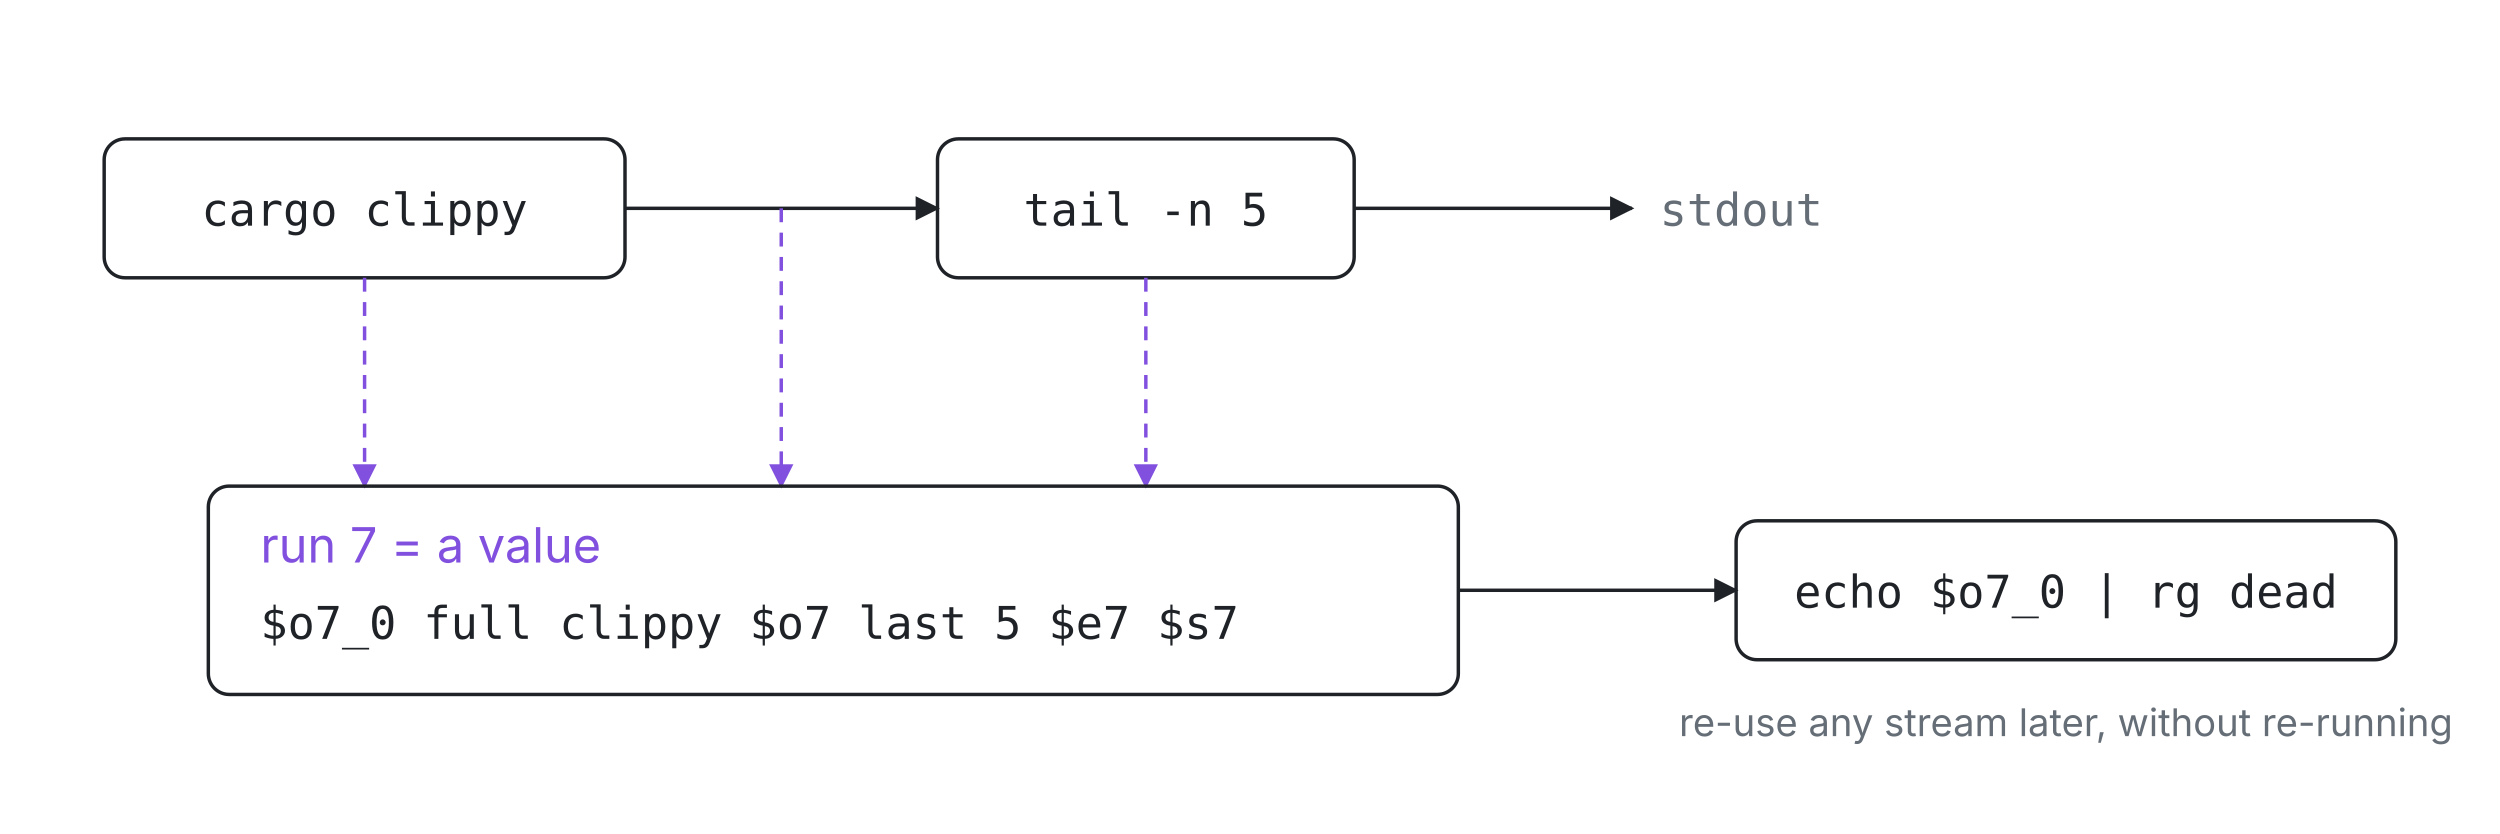
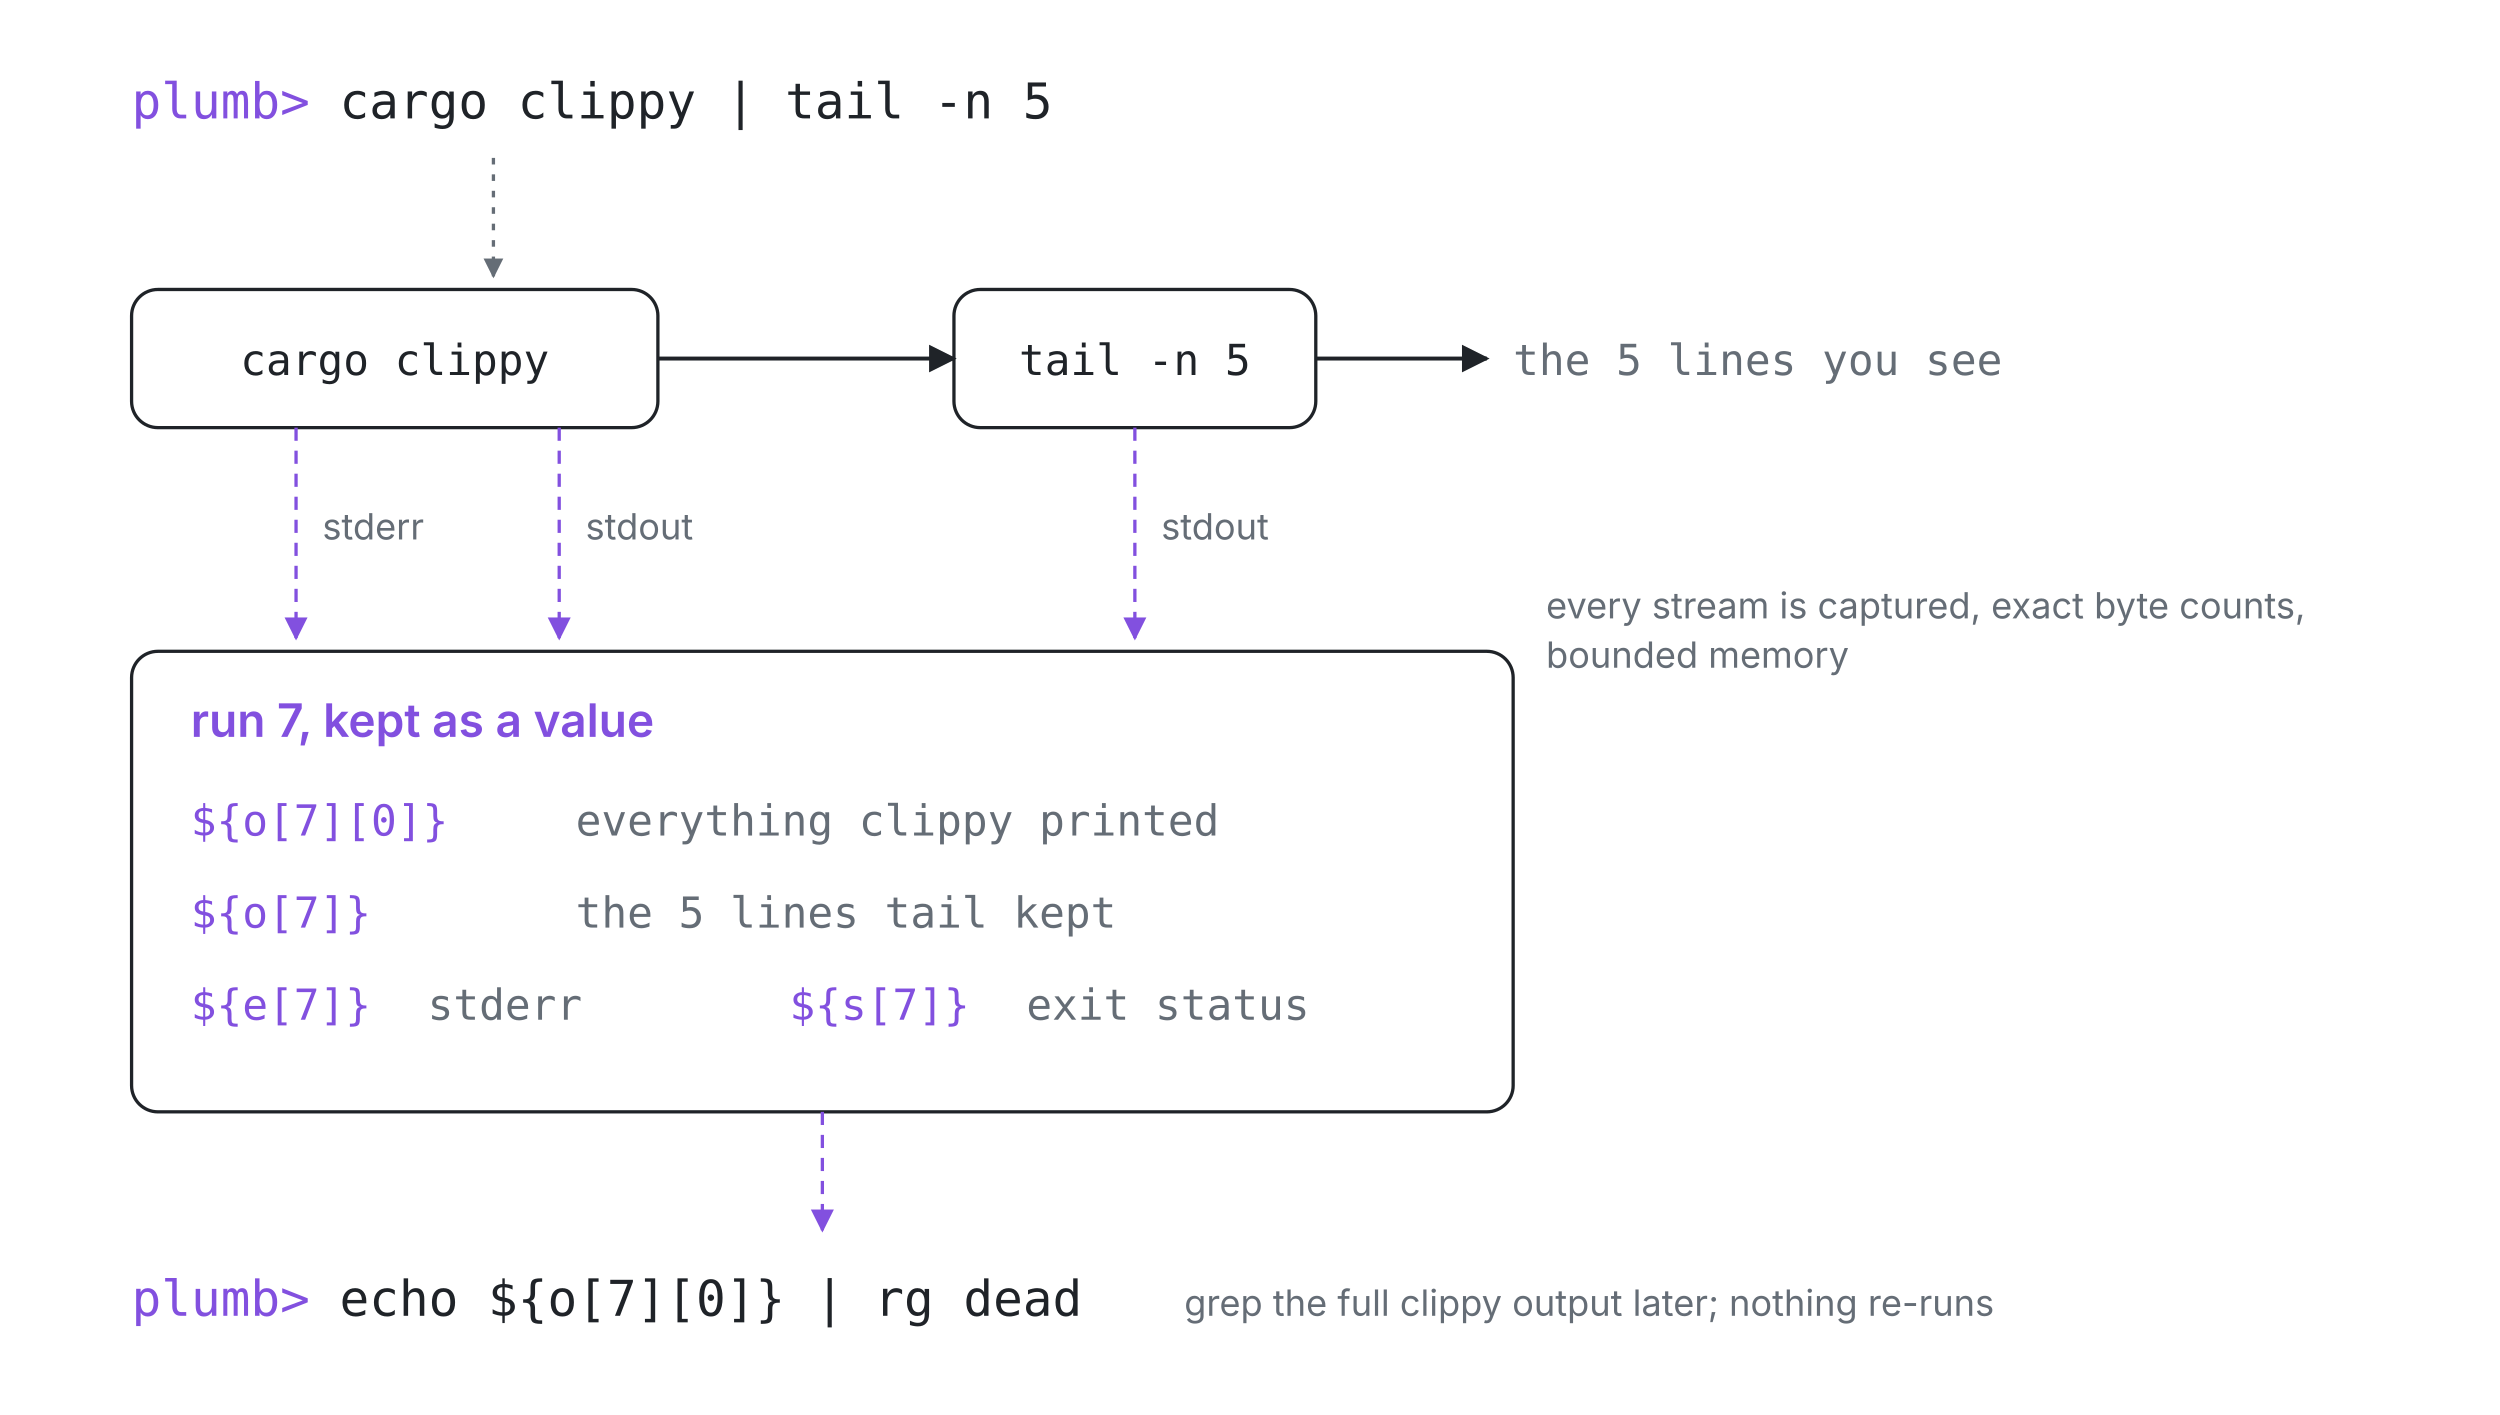
- <svg xmlns="http://www.w3.org/2000/svg" viewBox="0 0 720 240" role="img" font-family="system-ui, -apple-system, 'Segoe UI', sans-serif">
+ <svg xmlns="http://www.w3.org/2000/svg" viewBox="0 0 760 430" role="img" font-family="system-ui, -apple-system, 'Segoe UI', sans-serif">
  <style>
    svg { color: #1f2328; }
-     .muted  { fill: #656d76; }
-     .accent { fill: #8250df; }
+     .muted   { fill: #656d76; }
+     .accent  { fill: #8250df; }
    .accent-stroke { stroke: #8250df; }
-     .box    { stroke: currentColor; fill: none; rx: 6; }
-     text    { fill: currentColor; font-size: 14px; }
-     .mono   { font-family: ui-monospace, 'SF Mono', Menlo, monospace; font-size: 13px; }
-     .small  { font-size: 11px; }
-     .edge   { stroke: currentColor; fill: none; marker-end: url(#arrow); }
-     .tap    { stroke: #8250df; fill: none; stroke-dasharray: 4 3; marker-end: url(#arrow-accent); }
+     .box     { stroke: currentColor; fill: none; rx: 8; }
+     text     { fill: currentColor; font-size: 14px; }
+     .mono    { font-family: ui-monospace, 'SF Mono', Menlo, monospace; font-size: 13px; }
+     .cmd     { font-family: ui-monospace, 'SF Mono', Menlo, monospace; font-size: 15px; }
+     .small   { font-size: 11px; }
+     .edge    { stroke: currentColor; stroke-width: 1.2; fill: none; marker-end: url(#arrow); }
+     .tap     { stroke: #8250df; fill: none; stroke-dasharray: 4 3; marker-end: url(#arrow-accent); }
+     .decomp  { stroke: #656d76; fill: none; stroke-dasharray: 2 3; marker-end: url(#arrow-muted); }
    @media (prefers-color-scheme: dark) {
      svg { color: #e6edf3; }
      .muted  { fill: #8b949e; }
      .accent { fill: #a371f7; }
      .accent-stroke { stroke: #a371f7; }
      .tap    { stroke: #a371f7; }
+       .decomp { stroke: #8b949e; }
    }
  </style>
  <defs>
    <marker id="arrow" viewBox="0 0 10 10" refX="9" refY="5" markerWidth="7" markerHeight="7" orient="auto-start-reverse">
      <path d="M 0 0 L 10 5 L 0 10 z" fill="currentColor" />
    </marker>
    <marker id="arrow-accent" viewBox="0 0 10 10" refX="9" refY="5" markerWidth="7" markerHeight="7" orient="auto-start-reverse">
      <path d="M 0 0 L 10 5 L 0 10 z" class="accent" />
    </marker>
+     <marker id="arrow-muted" viewBox="0 0 10 10" refX="9" refY="5" markerWidth="6" markerHeight="6" orient="auto-start-reverse">
+       <path d="M 0 0 L 10 5 L 0 10 z" class="muted" />
+     </marker>
  </defs>
-   <rect class="box" x="30" y="40" width="150" height="40" />
-   <text class="mono" x="105" y="65" text-anchor="middle">cargo clippy</text>
-   <line class="edge" x1="180" y1="60" x2="270" y2="60" />
-   <rect class="box" x="270" y="40" width="120" height="40" />
-   <text class="mono" x="330" y="65" text-anchor="middle">tail -n 5</text>
-   <line class="edge" x1="390" y1="60" x2="470" y2="60" />
-   <text class="mono muted" x="478" y="65">stdout</text>
-   <line class="tap" x1="105" y1="80" x2="105" y2="140" />
-   <line class="tap" x1="225" y1="60" x2="225" y2="140" />
-   <line class="tap" x1="330" y1="80" x2="330" y2="140" />
-   <rect class="box accent-stroke" x="60" y="140" width="360" height="60" />
-   <text class="accent" x="75" y="162">run 7 = a value</text>
-   <text class="mono" x="75" y="184">$o7_0 full clippy  $o7 last 5  $e7  $s7</text>
-   <line class="edge" x1="420" y1="170" x2="500" y2="170" />
-   <rect class="box" x="500" y="150" width="190" height="40" />
-   <text class="mono" x="595" y="175" text-anchor="middle">echo $o7_0 | rg dead</text>
-   <text class="small muted" x="595" y="212" text-anchor="middle">re-use any stream later, without re-running</text>
+   <text class="cmd" x="40" y="36">
+     <tspan class="accent">plumb&gt;</tspan> cargo clippy | tail -n 5</text>
+   <line class="decomp" x1="150" y1="48" x2="150" y2="84" />
+   <rect class="box" x="40" y="88" width="160" height="42" />
+   <text class="mono" x="120" y="114" text-anchor="middle">cargo clippy</text>
+   <line class="edge" x1="200" y1="109" x2="290" y2="109" />
+   <rect class="box" x="290" y="88" width="110" height="42" />
+   <text class="mono" x="345" y="114" text-anchor="middle">tail -n 5</text>
+   <line class="edge" x1="400" y1="109" x2="452" y2="109" />
+   <text class="mono muted" x="460" y="114">the 5 lines you see</text>
+   <line class="tap" x1="90" y1="130" x2="90" y2="194" />
+   <text class="small muted" x="98" y="164">stderr</text>
+   <line class="tap" x1="170" y1="130" x2="170" y2="194" />
+   <text class="small muted" x="178" y="164">stdout</text>
+   <line class="tap" x1="345" y1="130" x2="345" y2="194" />
+   <text class="small muted" x="353" y="164">stdout</text>
+   <text class="small muted" x="470" y="188">every stream is captured, exact byte counts,</text>
+   <text class="small muted" x="470" y="203">bounded memory</text>
+   <rect class="box accent-stroke" x="40" y="198" width="420" height="140" />
+   <text class="accent" x="58" y="224" font-weight="600">run 7, kept as a value</text>
+   <text class="mono accent" x="58" y="254">${o[7][0]}</text>
+   <text class="mono muted" x="175" y="254">everything clippy printed</text>
+   <text class="mono accent" x="58" y="282">${o[7]}</text>
+   <text class="mono muted" x="175" y="282">the 5 lines tail kept</text>
+   <text class="mono accent" x="58" y="310">${e[7]}</text>
+   <text class="mono muted" x="130" y="310">stderr</text>
+   <text class="mono accent" x="240" y="310">${s[7]}</text>
+   <text class="mono muted" x="312" y="310">exit status</text>
+   <line class="tap" x1="250" y1="338" x2="250" y2="374" />
+   <text class="cmd" x="40" y="400">
+     <tspan class="accent">plumb&gt;</tspan> echo ${o[7][0]} | rg dead</text>
+   <text class="small muted" x="360" y="400">grep the full clippy output later; nothing re-runs</text>
</svg>
